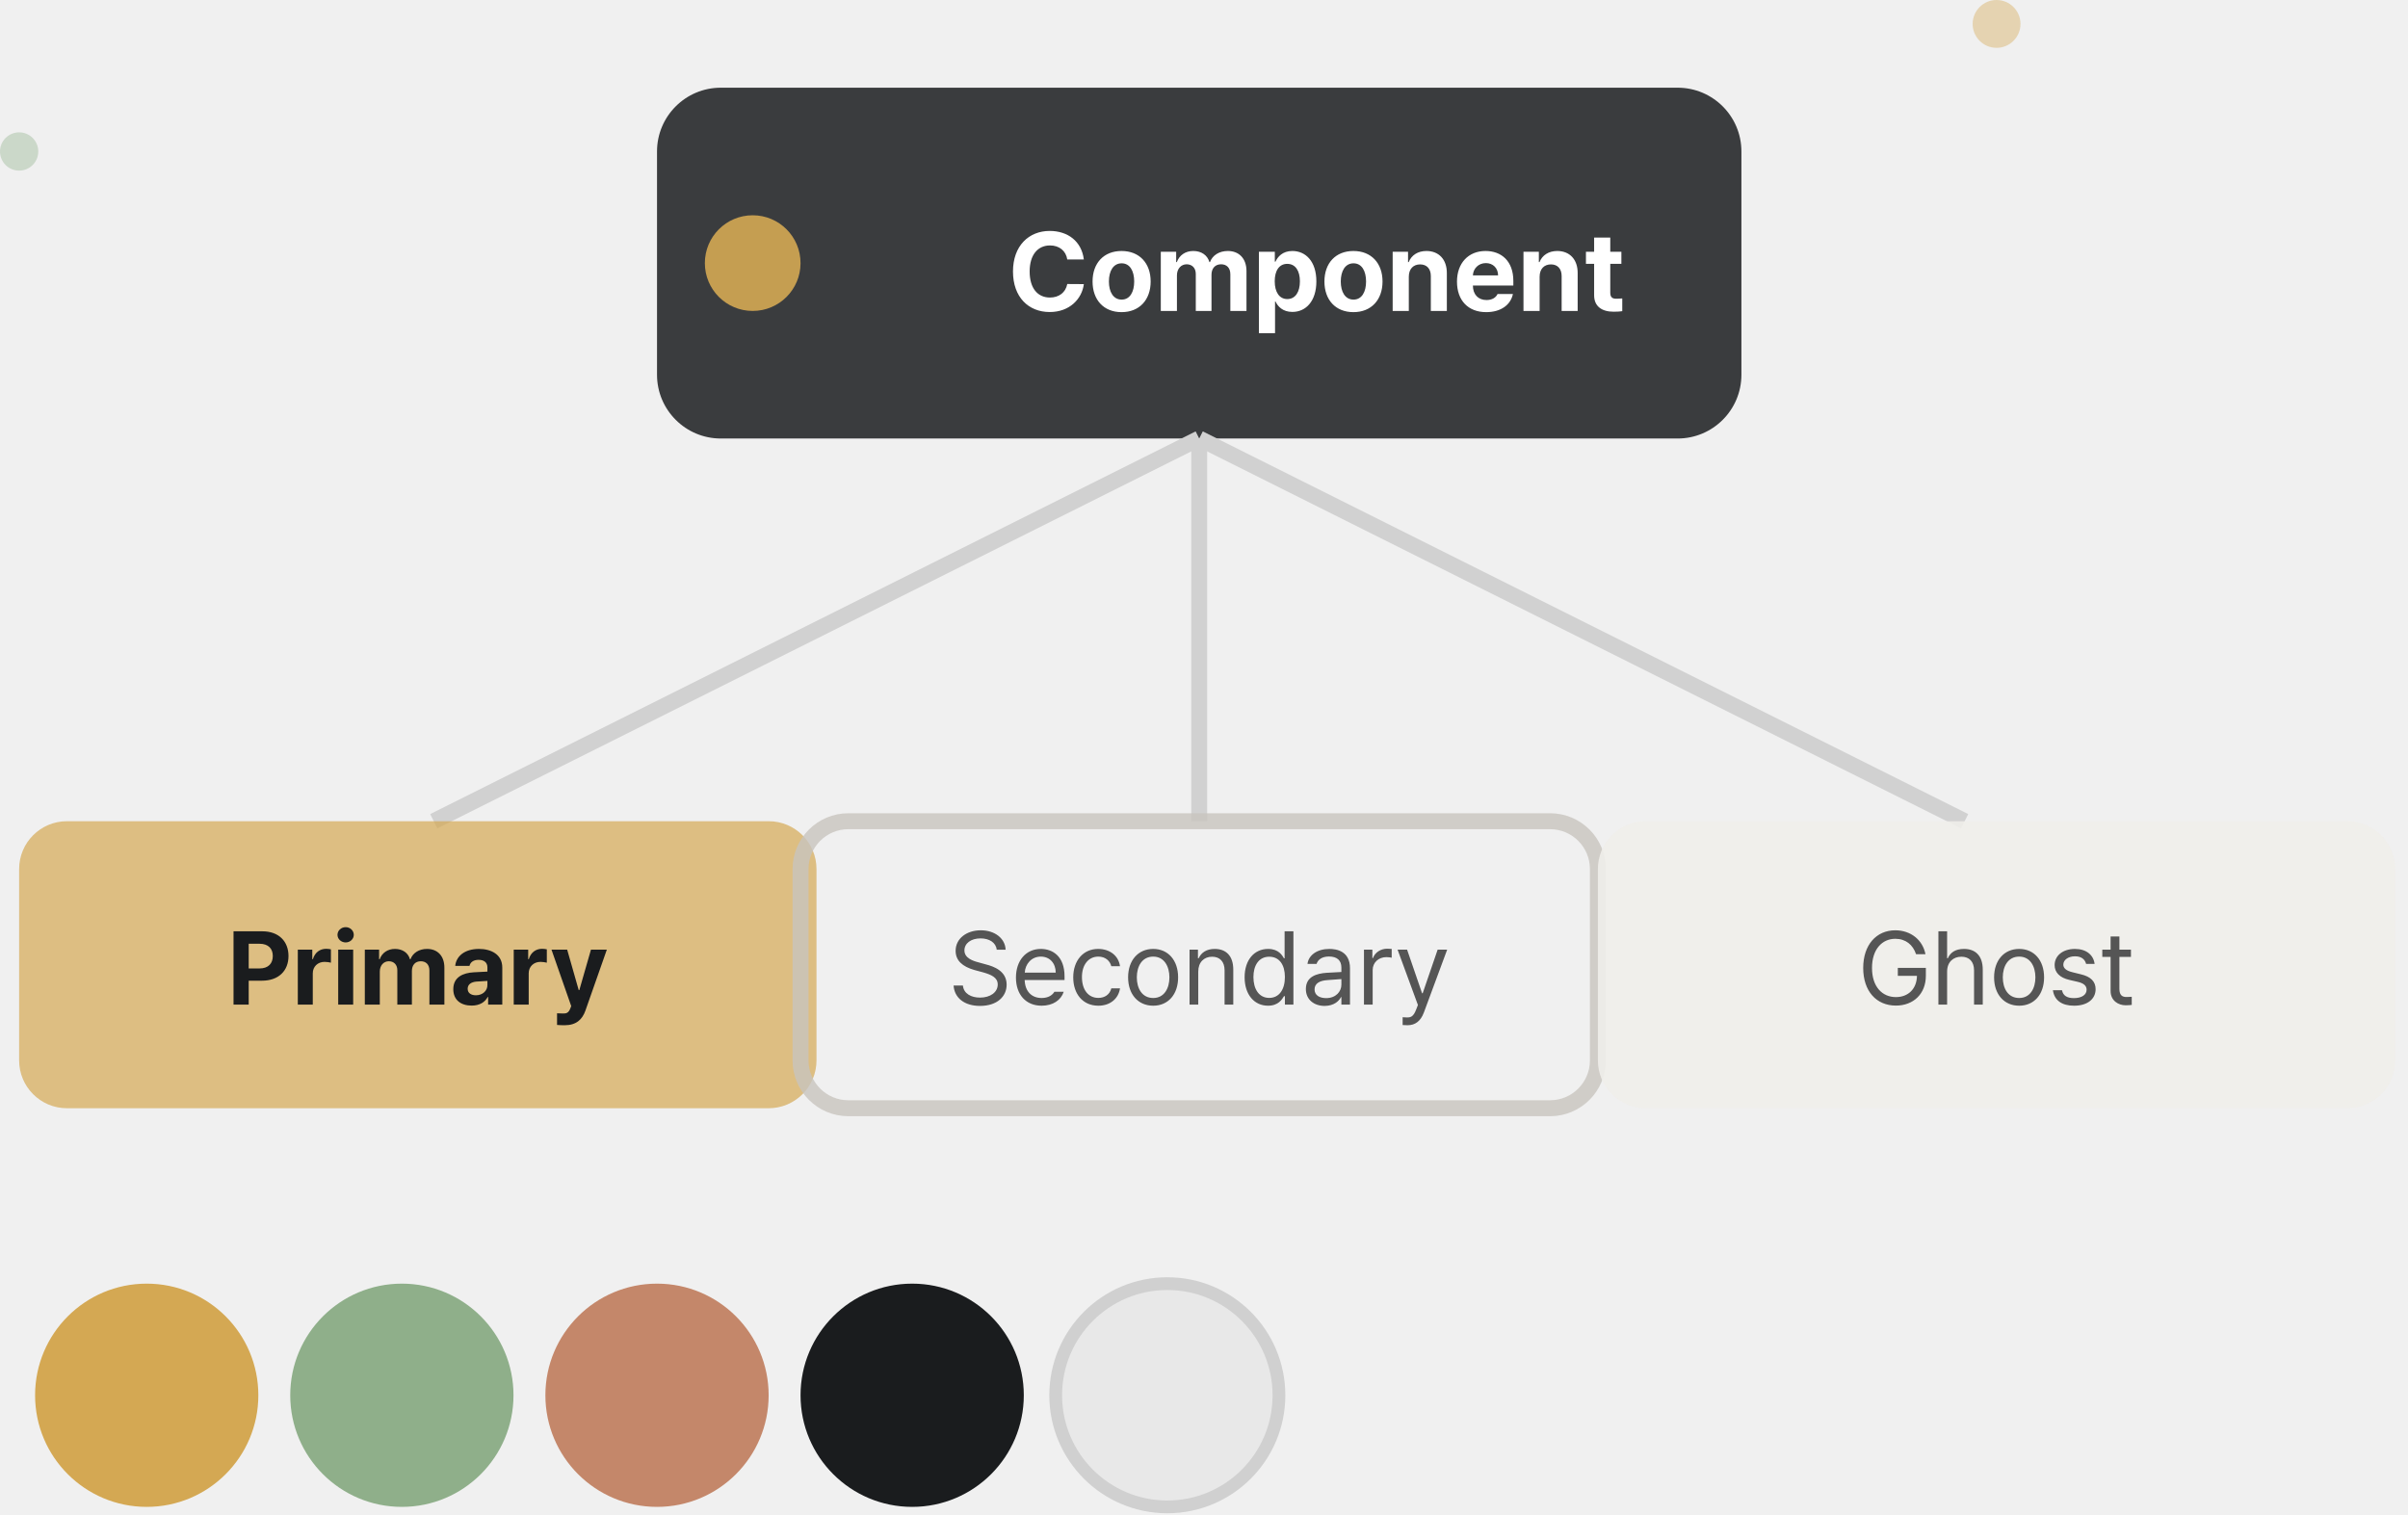
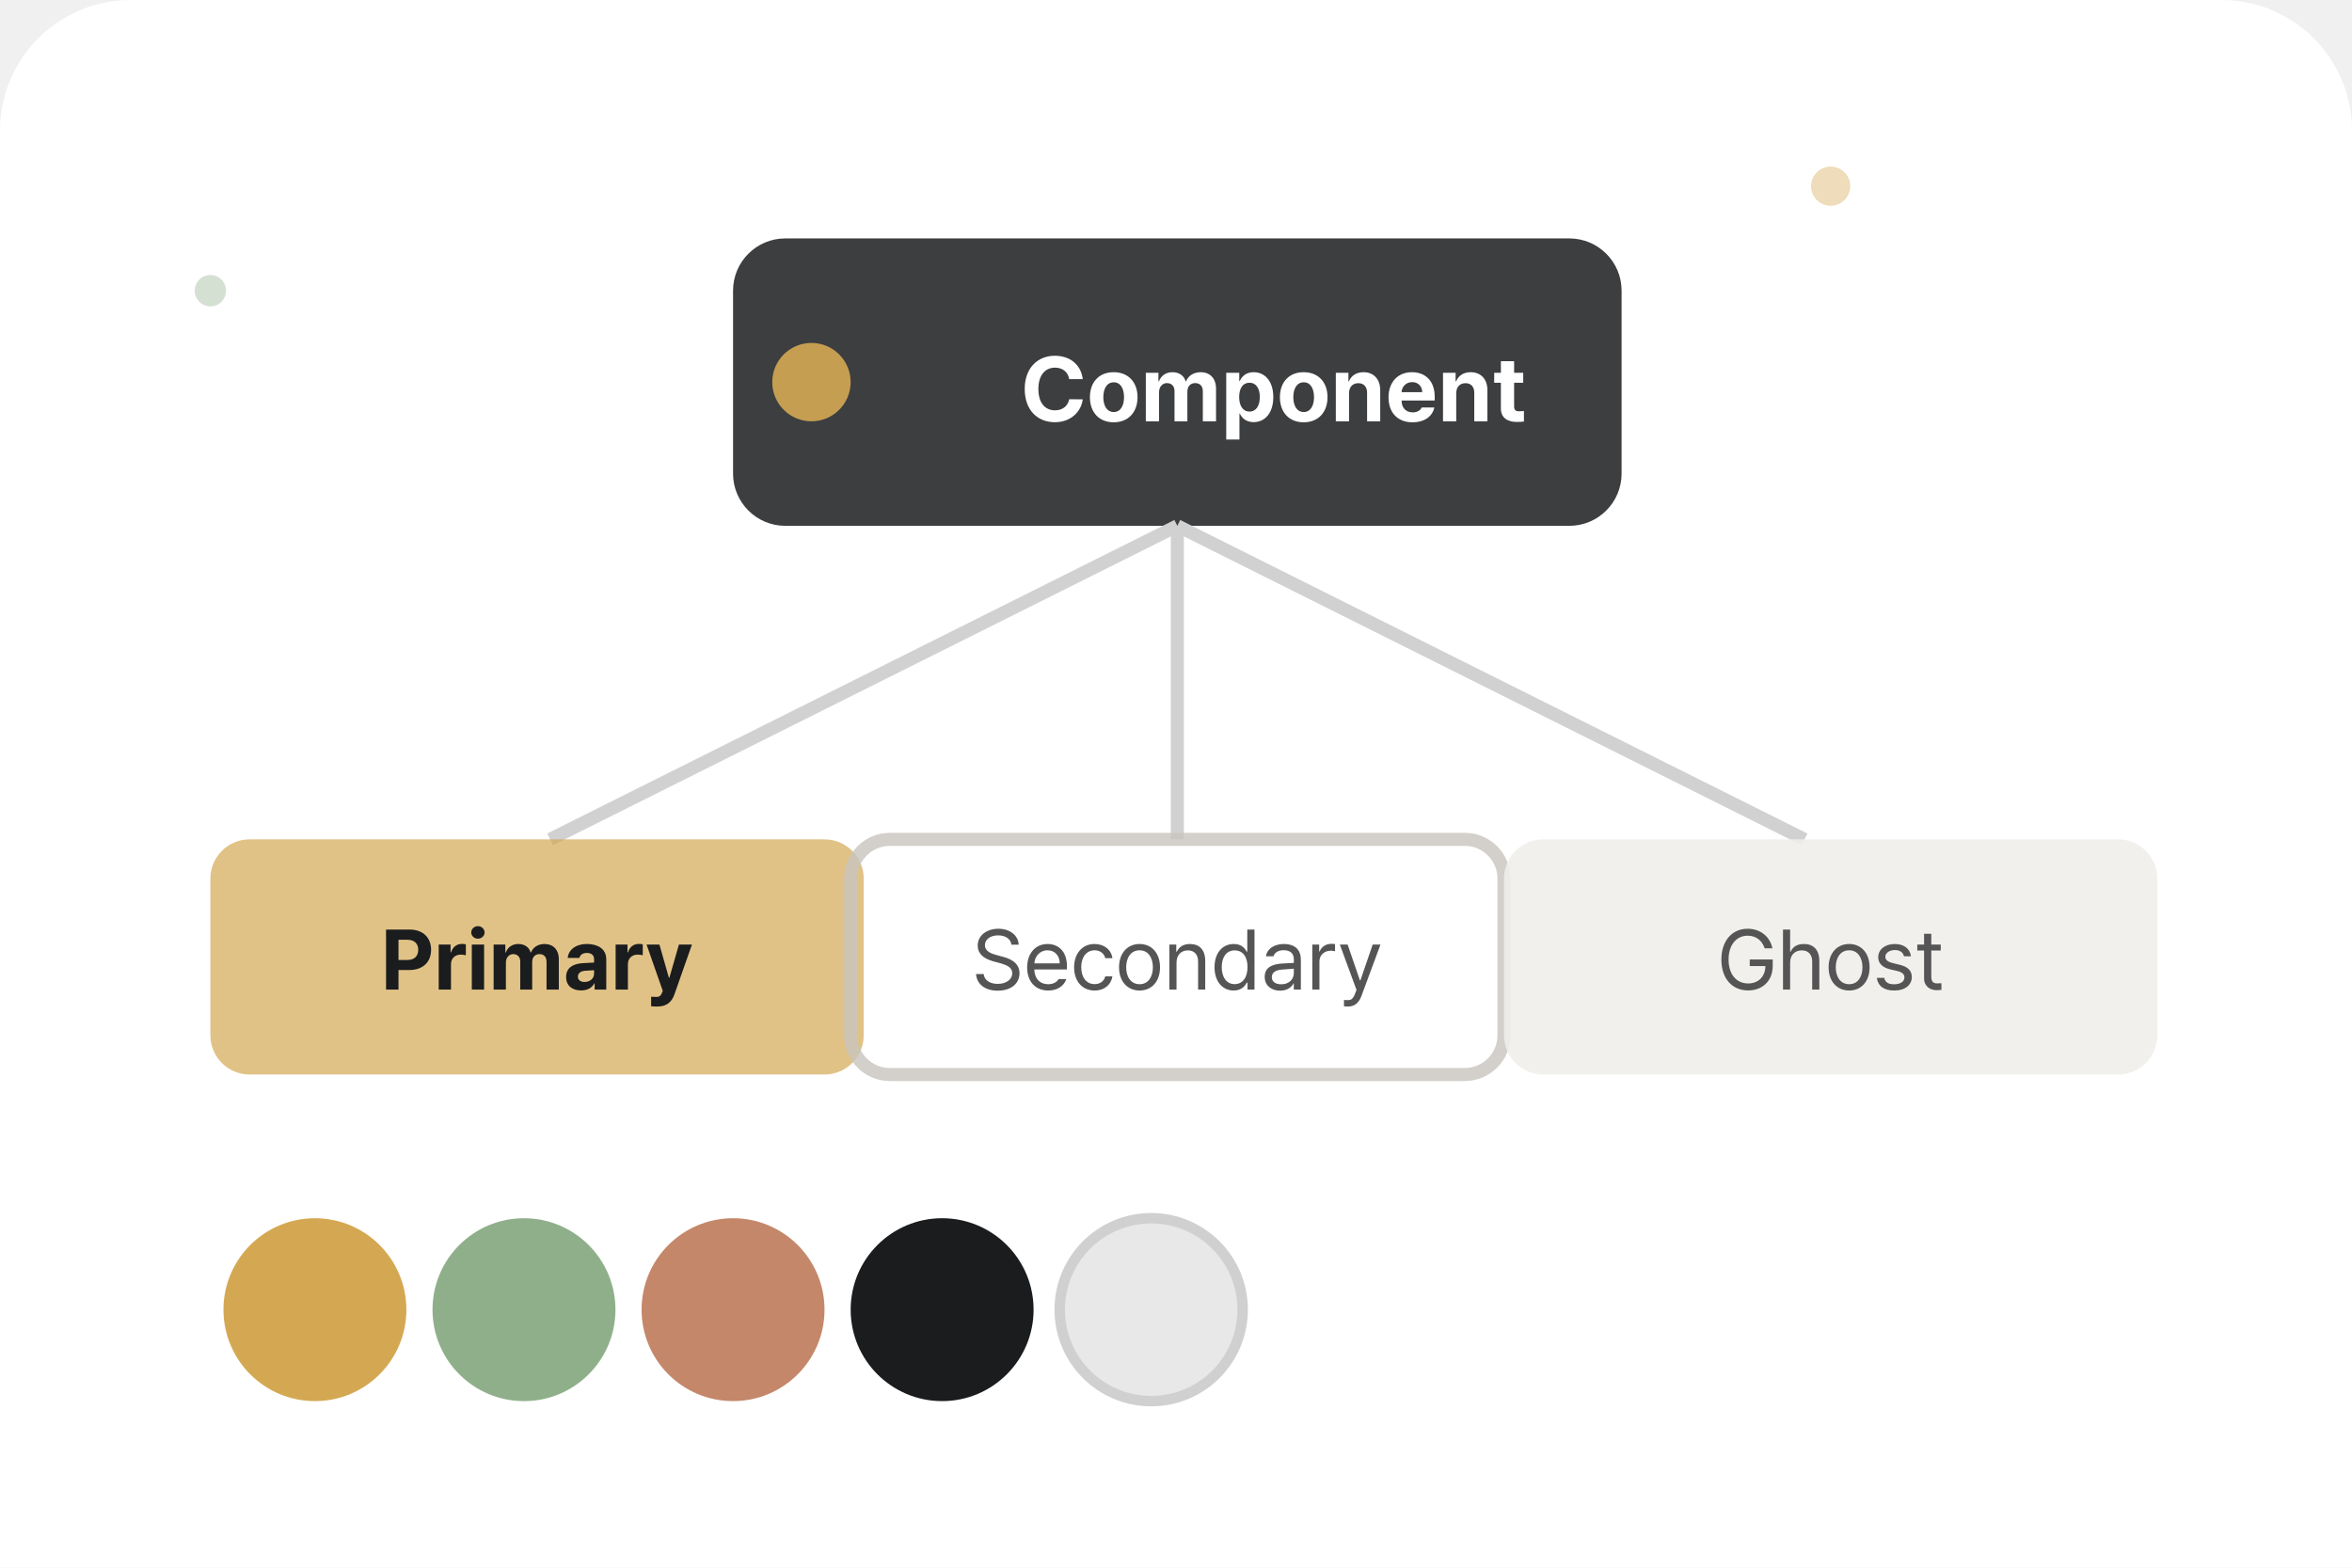
- <svg xmlns="http://www.w3.org/2000/svg" width="151" height="95" viewBox="0 0 151 95" fill="none">
-   <path opacity="0.85" d="M105.2 5.5H45.2C42.991 5.5 41.2 7.291 41.2 9.5V23.5C41.2 25.709 42.991 27.5 45.2 27.5H105.2C107.409 27.5 109.2 25.709 109.2 23.5V9.5C109.2 7.291 107.409 5.5 105.2 5.5Z" fill="#1A1C1E" />
-   <path opacity="0.9" d="M47.2 19.5C48.857 19.5 50.2 18.157 50.2 16.5C50.2 14.843 48.857 13.5 47.2 13.5C45.543 13.5 44.2 14.843 44.2 16.5C44.2 18.157 45.543 19.5 47.2 19.5Z" fill="#D4A853" />
-   <path d="M66.926 16.273C66.844 15.727 66.42 15.392 65.846 15.392C65.073 15.392 64.567 15.986 64.567 17.025C64.567 18.092 65.08 18.659 65.839 18.659C66.406 18.659 66.823 18.345 66.926 17.811L67.965 17.818C67.849 18.734 67.083 19.568 65.825 19.568C64.499 19.568 63.522 18.639 63.522 17.025C63.522 15.412 64.519 14.482 65.825 14.482C66.967 14.482 67.828 15.139 67.965 16.273H66.926ZM70.33 19.575C69.209 19.575 68.512 18.803 68.512 17.654C68.512 16.506 69.209 15.74 70.33 15.74C71.451 15.74 72.155 16.506 72.155 17.654C72.155 18.803 71.451 19.575 70.33 19.575ZM70.337 18.789C70.856 18.789 71.123 18.304 71.123 17.654C71.123 16.998 70.856 16.513 70.337 16.513C69.811 16.513 69.537 16.998 69.537 17.654C69.537 18.304 69.811 18.789 70.337 18.789ZM72.791 19.5V15.788H73.755V16.438H73.796C73.953 16.007 74.329 15.74 74.828 15.74C75.341 15.74 75.717 16.007 75.84 16.438H75.874C76.031 16.014 76.448 15.74 76.995 15.74C77.686 15.74 78.164 16.198 78.164 17.005V19.5H77.152V17.203C77.152 16.779 76.906 16.574 76.571 16.574C76.189 16.574 75.97 16.841 75.97 17.23V19.5H74.985V17.176C74.985 16.807 74.753 16.574 74.411 16.574C74.069 16.574 73.803 16.848 73.803 17.271V19.5H72.791ZM78.943 20.895V15.788H79.941V16.41H79.982C80.119 16.109 80.42 15.74 81.042 15.74C81.862 15.74 82.546 16.376 82.546 17.648C82.546 18.885 81.89 19.561 81.042 19.561C80.434 19.561 80.126 19.213 79.982 18.905H79.955V20.895H78.943ZM79.935 17.641C79.935 18.311 80.222 18.755 80.721 18.755C81.24 18.755 81.514 18.297 81.514 17.641C81.514 16.991 81.24 16.547 80.721 16.547C80.215 16.547 79.935 16.971 79.935 17.641ZM84.87 19.575C83.749 19.575 83.052 18.803 83.052 17.654C83.052 16.506 83.749 15.74 84.87 15.74C85.991 15.74 86.695 16.506 86.695 17.654C86.695 18.803 85.991 19.575 84.87 19.575ZM84.877 18.789C85.397 18.789 85.663 18.304 85.663 17.654C85.663 16.998 85.397 16.513 84.877 16.513C84.351 16.513 84.077 16.998 84.077 17.654C84.077 18.304 84.351 18.789 84.877 18.789ZM88.343 17.354V19.5H87.331V15.788H88.295V16.438H88.336C88.507 16.007 88.903 15.74 89.45 15.74C90.223 15.74 90.735 16.267 90.728 17.135V19.5H89.724V17.312C89.724 16.855 89.471 16.581 89.054 16.581C88.63 16.581 88.343 16.861 88.343 17.354ZM93.196 19.575C92.061 19.575 91.364 18.837 91.364 17.661C91.364 16.513 92.068 15.74 93.155 15.74C94.133 15.74 94.898 16.355 94.898 17.62V17.907H92.362C92.362 18.468 92.697 18.816 93.217 18.816C93.559 18.816 93.805 18.666 93.907 18.44H94.871C94.728 19.124 94.112 19.575 93.196 19.575ZM92.362 17.271H93.941C93.941 16.82 93.627 16.499 93.176 16.499C92.711 16.499 92.379 16.844 92.362 17.271ZM96.546 17.354V19.5H95.534V15.788H96.498V16.438H96.539C96.71 16.007 97.106 15.74 97.653 15.74C98.426 15.74 98.939 16.267 98.932 17.135V19.5H97.927V17.312C97.927 16.855 97.674 16.581 97.257 16.581C96.833 16.581 96.546 16.861 96.546 17.354ZM101.673 15.788V16.547H100.976V18.358C100.976 18.652 101.119 18.727 101.324 18.734C101.427 18.734 101.604 18.727 101.728 18.714V19.514C101.618 19.534 101.44 19.548 101.188 19.548C100.456 19.548 99.957 19.22 99.964 18.502V16.547H99.451V15.788H99.964V14.899H100.976V15.788H101.673Z" fill="white" />
-   <path d="M75.2 27.5L27.2 51.5" stroke="#D1D1D1" />
-   <path d="M75.2 27.5V51.5" stroke="#D1D1D1" />
-   <path d="M75.2 27.5L123.2 51.5" stroke="#D1D1D1" />
-   <path opacity="0.7" d="M48.2 51.5H4.2C2.543 51.5 1.2 52.843 1.2 54.5V66.5C1.2 68.157 2.543 69.5 4.2 69.5H48.2C49.857 69.5 51.2 68.157 51.2 66.5V54.5C51.2 52.843 49.857 51.5 48.2 51.5Z" fill="#D4A853" />
-   <path d="M14.644 63V58.404H16.447C17.494 58.404 18.091 59.045 18.091 59.953C18.091 60.873 17.482 61.502 16.422 61.502H15.596V63H14.644ZM15.596 60.734H16.269C16.834 60.734 17.107 60.416 17.107 59.953C17.107 59.496 16.834 59.185 16.269 59.185H15.596V60.734ZM18.675 63V59.553H19.583V60.15H19.621C19.748 59.725 20.065 59.502 20.452 59.502C20.548 59.502 20.668 59.515 20.751 59.534V60.372C20.662 60.347 20.484 60.321 20.351 60.321C19.925 60.321 19.614 60.62 19.614 61.039V63H18.675ZM21.208 63V59.553H22.147V63H21.208ZM21.677 59.102C21.392 59.102 21.163 58.887 21.163 58.627C21.163 58.36 21.392 58.144 21.677 58.144C21.957 58.144 22.185 58.36 22.185 58.627C22.185 58.887 21.957 59.102 21.677 59.102ZM22.877 63V59.553H23.772V60.156H23.81C23.956 59.756 24.305 59.509 24.769 59.509C25.245 59.509 25.594 59.756 25.708 60.156H25.74C25.886 59.763 26.273 59.509 26.781 59.509C27.422 59.509 27.866 59.934 27.866 60.683V63H26.927V60.867C26.927 60.474 26.698 60.283 26.387 60.283C26.032 60.283 25.829 60.531 25.829 60.893V63H24.915V60.842C24.915 60.499 24.699 60.283 24.382 60.283C24.064 60.283 23.817 60.537 23.817 60.931V63H22.877ZM28.425 62.035C28.425 61.267 29.047 61.013 29.707 60.975C29.955 60.959 30.418 60.937 30.564 60.931V60.651C30.558 60.366 30.361 60.194 30.012 60.194C29.695 60.194 29.491 60.34 29.441 60.575H28.546C28.603 59.978 29.123 59.509 30.037 59.509C30.786 59.509 31.497 59.845 31.497 60.677V63H30.609V62.524H30.583C30.412 62.841 30.088 63.063 29.574 63.063C28.914 63.063 28.425 62.721 28.425 62.035ZM29.326 62.01C29.326 62.276 29.542 62.416 29.841 62.416C30.266 62.416 30.571 62.13 30.564 61.769V61.515C30.421 61.521 30.021 61.543 29.86 61.559C29.536 61.591 29.326 61.743 29.326 62.01ZM32.215 63V59.553H33.122V60.15H33.16C33.287 59.725 33.605 59.502 33.992 59.502C34.087 59.502 34.208 59.515 34.29 59.534V60.372C34.201 60.347 34.024 60.321 33.89 60.321C33.465 60.321 33.154 60.62 33.154 61.039V63H32.215ZM35.407 64.295C35.223 64.295 35.052 64.289 34.931 64.276V63.546C35.052 63.552 35.192 63.559 35.312 63.559C35.496 63.559 35.649 63.54 35.763 63.241L35.82 63.095L34.582 59.553H35.566L36.29 62.092H36.328L37.058 59.553H38.054L36.709 63.381C36.512 63.933 36.138 64.295 35.407 64.295Z" fill="#1A1C1E" />
-   <path opacity="0.8" d="M97.2 51.5H53.2C51.543 51.5 50.2 52.843 50.2 54.5V66.5C50.2 68.157 51.543 69.5 53.2 69.5H97.2C98.857 69.5 100.2 68.157 100.2 66.5V54.5C100.2 52.843 98.857 51.5 97.2 51.5Z" stroke="#C8C4BE" />
-   <path d="M62.502 59.56C62.451 59.109 62.038 58.849 61.486 58.849C60.877 58.849 60.477 59.166 60.477 59.604C60.477 60.086 61.016 60.264 61.365 60.353L61.822 60.48C62.318 60.607 63.124 60.893 63.124 61.749C63.124 62.498 62.521 63.083 61.454 63.083C60.464 63.083 59.848 62.568 59.798 61.807H60.382C60.432 62.321 60.908 62.562 61.454 62.562C62.089 62.562 62.565 62.238 62.565 61.737C62.565 61.292 62.14 61.121 61.657 60.981L61.093 60.829C60.369 60.62 59.925 60.252 59.925 59.629C59.925 58.855 60.617 58.341 61.505 58.341C62.394 58.341 63.035 58.861 63.06 59.56H62.502ZM65.32 63.07C64.323 63.07 63.708 62.365 63.708 61.305C63.708 60.245 64.33 59.509 65.269 59.509C65.993 59.509 66.755 59.953 66.755 61.229V61.458H64.254C64.279 62.188 64.704 62.587 65.32 62.587C65.733 62.587 65.993 62.41 66.12 62.194H66.704C66.539 62.714 66.031 63.07 65.32 63.07ZM64.26 60.994H66.202C66.202 60.416 65.834 59.991 65.269 59.991C64.673 59.991 64.292 60.461 64.26 60.994ZM68.875 63.07C67.897 63.07 67.3 62.327 67.3 61.292C67.3 60.245 67.923 59.509 68.862 59.509C69.598 59.509 70.144 59.94 70.233 60.594H69.687C69.611 60.277 69.332 59.991 68.875 59.991C68.259 59.991 67.846 60.499 67.846 61.273C67.846 62.073 68.246 62.581 68.875 62.581C69.281 62.581 69.592 62.365 69.687 61.984H70.233C70.144 62.6 69.643 63.07 68.875 63.07ZM72.315 63.07C71.376 63.07 70.741 62.365 70.741 61.292C70.741 60.22 71.376 59.509 72.315 59.509C73.248 59.509 73.877 60.22 73.877 61.292C73.877 62.365 73.248 63.07 72.315 63.07ZM72.315 62.587C73.007 62.587 73.331 61.978 73.331 61.292C73.331 60.607 73.007 59.991 72.315 59.991C71.611 59.991 71.287 60.607 71.287 61.292C71.287 61.978 71.611 62.587 72.315 62.587ZM75.14 60.931V63H74.594V59.553H75.121V60.093H75.165C75.33 59.744 75.648 59.509 76.175 59.509C76.873 59.509 77.336 59.934 77.336 60.81V63H76.79V60.848C76.79 60.315 76.498 59.998 76.01 59.998C75.508 59.998 75.14 60.334 75.14 60.931ZM79.513 63.07C78.656 63.07 78.047 62.378 78.047 61.286C78.047 60.194 78.656 59.509 79.52 59.509C80.186 59.509 80.402 59.915 80.516 60.099H80.554V58.404H81.107V63H80.573V62.473H80.516C80.396 62.664 80.174 63.07 79.513 63.07ZM79.59 62.581C80.218 62.581 80.573 62.048 80.573 61.273C80.573 60.512 80.231 59.998 79.59 59.998C78.929 59.998 78.599 60.556 78.599 61.273C78.599 62.01 78.936 62.581 79.59 62.581ZM81.888 62.023C81.888 61.229 82.586 61.051 83.182 61.007C83.401 60.991 83.96 60.962 84.115 60.956V60.677C84.115 60.239 83.855 59.985 83.335 59.985C82.897 59.985 82.636 60.188 82.56 60.448H81.989C82.059 59.896 82.598 59.509 83.36 59.509C83.811 59.509 84.655 59.642 84.655 60.727V63H84.115V62.53H84.09C83.976 62.765 83.658 63.083 83.062 63.083C82.408 63.083 81.888 62.695 81.888 62.023ZM82.433 62.048C82.433 62.41 82.738 62.594 83.157 62.594C83.773 62.594 84.115 62.181 84.115 61.749V61.4L83.246 61.464C82.751 61.496 82.433 61.673 82.433 62.048ZM85.531 63V59.553H86.058V60.08H86.096C86.223 59.731 86.578 59.496 86.985 59.496C87.067 59.496 87.207 59.502 87.27 59.509V60.061C87.232 60.048 87.08 60.023 86.94 60.023C86.445 60.023 86.077 60.366 86.077 60.829V63H85.531ZM88.26 64.295C88.14 64.295 88.026 64.289 87.956 64.282V63.794C88.013 63.8 88.14 63.806 88.222 63.806C88.445 63.806 88.629 63.787 88.813 63.286L88.914 63.025L87.638 59.553H88.235L89.175 62.289H89.213L90.152 59.553H90.749L89.289 63.495C89.086 64.035 88.749 64.295 88.26 64.295Z" fill="#555555" />
-   <path opacity="0.9" d="M147.2 51.5H103.2C101.543 51.5 100.2 52.843 100.2 54.5V66.5C100.2 68.157 101.543 69.5 103.2 69.5H147.2C148.857 69.5 150.2 68.157 150.2 66.5V54.5C150.2 52.843 148.857 51.5 147.2 51.5Z" fill="#F0EEEA" />
-   <path d="M120.151 59.839C119.954 59.248 119.503 58.874 118.849 58.874C118.037 58.874 117.389 59.515 117.389 60.702C117.389 61.889 118.037 62.53 118.887 62.53C119.665 62.53 120.195 62.01 120.208 61.197H119.008V60.696H120.766V61.191C120.766 62.334 119.979 63.063 118.887 63.063C117.662 63.063 116.837 62.156 116.837 60.702C116.837 59.248 117.669 58.341 118.849 58.341C119.821 58.341 120.57 58.95 120.741 59.839H120.151ZM122.099 60.931V63H121.553V58.404H122.099V60.093H122.144C122.302 59.737 122.614 59.509 123.159 59.509C123.864 59.509 124.334 59.928 124.334 60.81V63H123.788V60.848C123.788 60.309 123.49 59.998 122.994 59.998C122.48 59.998 122.099 60.334 122.099 60.931ZM126.619 63.07C125.679 63.07 125.045 62.365 125.045 61.292C125.045 60.22 125.679 59.509 126.619 59.509C127.552 59.509 128.18 60.22 128.18 61.292C128.18 62.365 127.552 63.07 126.619 63.07ZM126.619 62.587C127.311 62.587 127.635 61.978 127.635 61.292C127.635 60.607 127.311 59.991 126.619 59.991C125.914 59.991 125.591 60.607 125.591 61.292C125.591 61.978 125.914 62.587 126.619 62.587ZM130.815 60.448C130.739 60.163 130.523 59.972 130.116 59.972C129.691 59.972 129.386 60.201 129.386 60.493C129.386 60.721 129.571 60.88 129.977 60.975L130.491 61.102C131.107 61.248 131.411 61.553 131.411 62.035C131.411 62.632 130.923 63.07 130.059 63.07C129.285 63.07 128.822 62.727 128.733 62.099H129.304C129.367 62.435 129.615 62.594 130.047 62.594C130.535 62.594 130.846 62.391 130.846 62.067C130.846 61.826 130.675 61.661 130.281 61.572L129.761 61.451C129.158 61.312 128.841 60.981 128.841 60.524C128.841 59.934 129.355 59.509 130.116 59.509C130.827 59.509 131.278 59.89 131.348 60.448H130.815ZM133.627 59.553V60.01H132.903V62.01C132.903 62.454 133.119 62.524 133.354 62.524C133.455 62.524 133.595 62.518 133.677 62.511V63.019C133.595 63.032 133.455 63.044 133.297 63.044C132.84 63.044 132.351 62.759 132.351 62.149V60.01H131.83V59.553H132.351V58.728H132.903V59.553H133.627Z" fill="#555555" />
-   <path d="M9.2 94.5C13.066 94.5 16.2 91.366 16.2 87.5C16.2 83.634 13.066 80.5 9.2 80.5C5.334 80.5 2.2 83.634 2.2 87.5C2.2 91.366 5.334 94.5 9.2 94.5Z" fill="#D4A853" />
-   <path d="M25.2 94.5C29.066 94.5 32.2 91.366 32.2 87.5C32.2 83.634 29.066 80.5 25.2 80.5C21.334 80.5 18.2 83.634 18.2 87.5C18.2 91.366 21.334 94.5 25.2 94.5Z" fill="#8FAF8A" />
-   <path d="M41.2 94.5C45.066 94.5 48.2 91.366 48.2 87.5C48.2 83.634 45.066 80.5 41.2 80.5C37.334 80.5 34.2 83.634 34.2 87.5C34.2 91.366 37.334 94.5 41.2 94.5Z" fill="#C4876A" />
-   <path d="M57.2 94.5C61.066 94.5 64.2 91.366 64.2 87.5C64.2 83.634 61.066 80.5 57.2 80.5C53.334 80.5 50.2 83.634 50.2 87.5C50.2 91.366 53.334 94.5 57.2 94.5Z" fill="#1A1C1E" />
-   <path d="M73.2 94.5C77.066 94.5 80.2 91.366 80.2 87.5C80.2 83.634 77.066 80.5 73.2 80.5C69.334 80.5 66.2 83.634 66.2 87.5C66.2 91.366 69.334 94.5 73.2 94.5Z" fill="#E8E8E8" stroke="#D0D0D0" stroke-width="0.8" />
-   <path opacity="0.4" d="M125.2 3C126.029 3 126.7 2.328 126.7 1.5C126.7 0.672 126.029 0 125.2 0C124.372 0 123.7 0.672 123.7 1.5C123.7 2.328 124.372 3 125.2 3Z" fill="#D4A853" />
-   <path opacity="0.38" d="M1.2 10.7C1.863 10.7 2.4 10.163 2.4 9.5C2.4 8.837 1.863 8.3 1.2 8.3C0.537 8.3 0 8.837 0 9.5C0 10.163 0.537 10.7 1.2 10.7Z" fill="#8FAF8A" />
+ <svg xmlns="http://www.w3.org/2000/svg" width="180" height="120" viewBox="0 0 180 120" fill="none">
+   <path d="M0 10C0 4.477 4.477 0 10 0H170C175.523 0 180 4.477 180 10V120H0V10Z" fill="white" />
+   <path opacity="0.85" d="M120.101 18.25H60.101C57.891 18.25 56.101 20.041 56.101 22.25V36.25C56.101 38.459 57.891 40.25 60.101 40.25H120.101C122.31 40.25 124.101 38.459 124.101 36.25V22.25C124.101 20.041 122.31 18.25 120.101 18.25Z" fill="#1A1C1E" />
+   <path opacity="0.9" d="M62.101 32.25C63.757 32.25 65.101 30.907 65.101 29.25C65.101 27.593 63.757 26.25 62.101 26.25C60.444 26.25 59.101 27.593 59.101 29.25C59.101 30.907 60.444 32.25 62.101 32.25Z" fill="#D4A853" />
+   <path d="M81.826 29.023C81.744 28.477 81.32 28.142 80.746 28.142C79.974 28.142 79.468 28.736 79.468 29.775C79.468 30.842 79.981 31.409 80.739 31.409C81.307 31.409 81.724 31.095 81.826 30.561L82.865 30.568C82.749 31.484 81.983 32.318 80.726 32.318C79.399 32.318 78.422 31.389 78.422 29.775C78.422 28.162 79.42 27.232 80.726 27.232C81.867 27.232 82.728 27.889 82.865 29.023H81.826ZM85.231 32.325C84.109 32.325 83.412 31.553 83.412 30.404C83.412 29.256 84.109 28.49 85.231 28.49C86.352 28.49 87.056 29.256 87.056 30.404C87.056 31.553 86.352 32.325 85.231 32.325ZM85.237 31.539C85.757 31.539 86.023 31.054 86.023 30.404C86.023 29.748 85.757 29.263 85.237 29.263C84.711 29.263 84.438 29.748 84.438 30.404C84.438 31.054 84.711 31.539 85.237 31.539ZM87.691 32.25V28.538H88.655V29.188H88.696C88.853 28.757 89.23 28.49 89.728 28.49C90.241 28.49 90.617 28.757 90.74 29.188H90.774C90.932 28.764 91.349 28.49 91.895 28.49C92.586 28.49 93.064 28.948 93.064 29.755V32.25H92.053V29.953C92.053 29.529 91.807 29.324 91.472 29.324C91.089 29.324 90.87 29.591 90.87 29.98V32.25H89.886V29.926C89.886 29.557 89.653 29.324 89.311 29.324C88.97 29.324 88.703 29.598 88.703 30.021V32.25H87.691ZM93.844 33.645V28.538H94.842V29.16H94.883C95.019 28.859 95.32 28.49 95.942 28.49C96.763 28.49 97.446 29.126 97.446 30.398C97.446 31.635 96.79 32.312 95.942 32.312C95.334 32.312 95.026 31.963 94.883 31.655H94.856V33.645H93.844ZM94.835 30.391C94.835 31.061 95.122 31.505 95.621 31.505C96.141 31.505 96.414 31.047 96.414 30.391C96.414 29.741 96.141 29.297 95.621 29.297C95.115 29.297 94.835 29.721 94.835 30.391ZM99.77 32.325C98.649 32.325 97.952 31.553 97.952 30.404C97.952 29.256 98.649 28.49 99.77 28.49C100.892 28.49 101.596 29.256 101.596 30.404C101.596 31.553 100.892 32.325 99.77 32.325ZM99.777 31.539C100.297 31.539 100.563 31.054 100.563 30.404C100.563 29.748 100.297 29.263 99.777 29.263C99.251 29.263 98.978 29.748 98.978 30.404C98.978 31.054 99.251 31.539 99.777 31.539ZM103.243 30.104V32.25H102.231V28.538H103.195V29.188H103.236C103.407 28.757 103.804 28.49 104.351 28.49C105.123 28.49 105.636 29.017 105.629 29.885V32.25H104.624V30.062C104.624 29.605 104.371 29.331 103.954 29.331C103.53 29.331 103.243 29.611 103.243 30.104ZM108.097 32.325C106.962 32.325 106.265 31.587 106.265 30.411C106.265 29.263 106.969 28.49 108.056 28.49C109.033 28.49 109.799 29.105 109.799 30.37V30.657H107.263C107.263 31.218 107.598 31.566 108.117 31.566C108.459 31.566 108.705 31.416 108.808 31.19H109.771C109.628 31.874 109.013 32.325 108.097 32.325ZM107.263 30.021H108.842C108.842 29.57 108.527 29.249 108.076 29.249C107.611 29.249 107.28 29.594 107.263 30.021ZM111.446 30.104V32.25H110.435V28.538H111.398V29.188H111.439C111.61 28.757 112.007 28.49 112.554 28.49C113.326 28.49 113.839 29.017 113.832 29.885V32.25H112.827V30.062C112.827 29.605 112.574 29.331 112.157 29.331C111.733 29.331 111.446 29.611 111.446 30.104ZM116.573 28.538V29.297H115.876V31.108C115.876 31.402 116.02 31.477 116.225 31.484C116.327 31.484 116.505 31.477 116.628 31.464V32.264C116.519 32.284 116.341 32.298 116.088 32.298C115.356 32.298 114.857 31.97 114.864 31.252V29.297H114.352V28.538H114.864V27.649H115.876V28.538H116.573Z" fill="white" />
+   <path d="M90.101 40.25L42.101 64.25" stroke="#D1D1D1" />
+   <path d="M90.101 40.25V64.25" stroke="#D1D1D1" />
+   <path d="M90.101 40.25L138.101 64.25" stroke="#D1D1D1" />
+   <path opacity="0.7" d="M63.101 64.25H19.101C17.444 64.25 16.101 65.593 16.101 67.25V79.25C16.101 80.907 17.444 82.25 19.101 82.25H63.101C64.757 82.25 66.101 80.907 66.101 79.25V67.25C66.101 65.593 64.757 64.25 63.101 64.25Z" fill="#D4A853" />
+   <path d="M29.545 75.75V71.154H31.347C32.395 71.154 32.992 71.795 32.992 72.703C32.992 73.624 32.382 74.252 31.322 74.252H30.497V75.75H29.545ZM30.497 73.484H31.17C31.735 73.484 32.008 73.166 32.008 72.703C32.008 72.246 31.735 71.935 31.17 71.935H30.497V73.484ZM33.575 75.75V72.303H34.483V72.9H34.521C34.648 72.475 34.966 72.252 35.353 72.252C35.448 72.252 35.569 72.265 35.651 72.284V73.122C35.562 73.097 35.385 73.071 35.251 73.071C34.826 73.071 34.515 73.37 34.515 73.789V75.75H33.575ZM36.108 75.75V72.303H37.048V75.75H36.108ZM36.578 71.853C36.292 71.853 36.064 71.637 36.064 71.376C36.064 71.11 36.292 70.894 36.578 70.894C36.857 70.894 37.086 71.11 37.086 71.376C37.086 71.637 36.857 71.853 36.578 71.853ZM37.778 75.75V72.303H38.673V72.906H38.711C38.857 72.506 39.206 72.259 39.669 72.259C40.145 72.259 40.494 72.506 40.609 72.906H40.64C40.786 72.513 41.174 72.259 41.681 72.259C42.322 72.259 42.767 72.684 42.767 73.433V75.75H41.827V73.617C41.827 73.224 41.599 73.033 41.288 73.033C40.932 73.033 40.729 73.281 40.729 73.643V75.75H39.815V73.592C39.815 73.249 39.599 73.033 39.282 73.033C38.965 73.033 38.717 73.287 38.717 73.681V75.75H37.778ZM43.325 74.785C43.325 74.017 43.947 73.763 44.608 73.725C44.855 73.709 45.319 73.687 45.465 73.681V73.401C45.458 73.116 45.261 72.944 44.912 72.944C44.595 72.944 44.392 73.09 44.341 73.325H43.446C43.503 72.728 44.024 72.259 44.938 72.259C45.687 72.259 46.398 72.595 46.398 73.427V75.75H45.509V75.274H45.484C45.312 75.591 44.989 75.814 44.474 75.814C43.814 75.814 43.325 75.471 43.325 74.785ZM44.227 74.76C44.227 75.026 44.443 75.166 44.741 75.166C45.166 75.166 45.471 74.88 45.465 74.519V74.265C45.322 74.271 44.922 74.293 44.76 74.309C44.436 74.341 44.227 74.493 44.227 74.76ZM47.115 75.75V72.303H48.023V72.9H48.061C48.188 72.475 48.505 72.252 48.892 72.252C48.987 72.252 49.108 72.265 49.191 72.284V73.122C49.102 73.097 48.924 73.071 48.791 73.071C48.365 73.071 48.054 73.37 48.054 73.789V75.75H47.115ZM50.308 77.045C50.124 77.045 49.952 77.039 49.832 77.026V76.296C49.952 76.302 50.092 76.309 50.213 76.309C50.397 76.309 50.549 76.29 50.663 75.991L50.721 75.845L49.483 72.303H50.467L51.19 74.842H51.228L51.958 72.303H52.955L51.609 76.131C51.412 76.683 51.038 77.045 50.308 77.045Z" fill="#1A1C1E" />
+   <path opacity="0.8" d="M112.101 64.25H68.101C66.444 64.25 65.101 65.593 65.101 67.25V79.25C65.101 80.907 66.444 82.25 68.101 82.25H112.101C113.757 82.25 115.101 80.907 115.101 79.25V67.25C115.101 65.593 113.757 64.25 112.101 64.25Z" stroke="#C8C4BE" />
+   <path d="M77.402 72.31C77.351 71.859 76.939 71.599 76.386 71.599C75.777 71.599 75.377 71.916 75.377 72.354C75.377 72.836 75.917 73.014 76.266 73.103L76.723 73.23C77.218 73.357 78.024 73.643 78.024 74.499C78.024 75.249 77.421 75.832 76.355 75.832C75.365 75.832 74.749 75.318 74.698 74.557H75.282C75.333 75.071 75.809 75.312 76.355 75.312C76.99 75.312 77.466 74.988 77.466 74.487C77.466 74.043 77.04 73.871 76.558 73.731L75.993 73.579C75.269 73.37 74.825 73.001 74.825 72.379C74.825 71.605 75.517 71.091 76.406 71.091C77.294 71.091 77.935 71.611 77.961 72.31H77.402ZM80.221 75.82C79.224 75.82 78.608 75.115 78.608 74.055C78.608 72.995 79.23 72.259 80.17 72.259C80.893 72.259 81.655 72.703 81.655 73.979V74.207H79.154C79.179 74.938 79.605 75.337 80.221 75.337C80.633 75.337 80.893 75.16 81.02 74.944H81.604C81.439 75.464 80.931 75.82 80.221 75.82ZM79.16 73.744H81.103C81.103 73.166 80.735 72.741 80.17 72.741C79.573 72.741 79.192 73.211 79.16 73.744ZM83.775 75.82C82.798 75.82 82.201 75.077 82.201 74.043C82.201 72.995 82.823 72.259 83.763 72.259C84.499 72.259 85.045 72.69 85.133 73.344H84.588C84.511 73.027 84.232 72.741 83.775 72.741C83.159 72.741 82.747 73.249 82.747 74.023C82.747 74.823 83.147 75.331 83.775 75.331C84.181 75.331 84.492 75.115 84.588 74.734H85.133C85.045 75.35 84.543 75.82 83.775 75.82ZM87.216 75.82C86.276 75.82 85.641 75.115 85.641 74.043C85.641 72.97 86.276 72.259 87.216 72.259C88.149 72.259 88.777 72.97 88.777 74.043C88.777 75.115 88.149 75.82 87.216 75.82ZM87.216 75.337C87.907 75.337 88.231 74.728 88.231 74.043C88.231 73.357 87.907 72.741 87.216 72.741C86.511 72.741 86.187 73.357 86.187 74.043C86.187 74.728 86.511 75.337 87.216 75.337ZM90.04 73.681V75.75H89.494V72.303H90.021V72.843H90.066C90.231 72.494 90.548 72.259 91.075 72.259C91.773 72.259 92.237 72.684 92.237 73.56V75.75H91.691V73.598C91.691 73.065 91.399 72.748 90.91 72.748C90.408 72.748 90.04 73.084 90.04 73.681ZM94.414 75.82C93.557 75.82 92.948 75.128 92.948 74.036C92.948 72.944 93.557 72.259 94.42 72.259C95.087 72.259 95.302 72.665 95.417 72.849H95.455V71.154H96.007V75.75H95.474V75.223H95.417C95.296 75.414 95.074 75.82 94.414 75.82ZM94.49 75.331C95.118 75.331 95.474 74.798 95.474 74.023C95.474 73.262 95.131 72.748 94.49 72.748C93.83 72.748 93.5 73.306 93.5 74.023C93.5 74.76 93.836 75.331 94.49 75.331ZM96.788 74.772C96.788 73.979 97.486 73.801 98.083 73.757C98.302 73.741 98.86 73.712 99.016 73.706V73.427C99.016 72.989 98.756 72.735 98.235 72.735C97.797 72.735 97.537 72.938 97.461 73.198H96.889C96.959 72.646 97.499 72.259 98.26 72.259C98.711 72.259 99.555 72.392 99.555 73.478V75.75H99.016V75.28H98.99C98.876 75.515 98.559 75.832 97.962 75.832C97.308 75.832 96.788 75.445 96.788 74.772ZM97.334 74.798C97.334 75.16 97.638 75.344 98.057 75.344C98.673 75.344 99.016 74.931 99.016 74.499V74.15L98.146 74.214C97.651 74.246 97.334 74.423 97.334 74.798ZM100.431 75.75V72.303H100.958V72.83H100.996C101.123 72.481 101.479 72.246 101.885 72.246C101.968 72.246 102.107 72.252 102.171 72.259V72.811C102.133 72.798 101.98 72.773 101.841 72.773C101.345 72.773 100.977 73.116 100.977 73.579V75.75H100.431ZM103.161 77.045C103.04 77.045 102.926 77.039 102.856 77.032V76.543C102.913 76.55 103.04 76.556 103.123 76.556C103.345 76.556 103.529 76.537 103.713 76.036L103.815 75.775L102.539 72.303H103.135L104.075 75.039H104.113L105.052 72.303H105.649L104.189 76.245C103.986 76.785 103.65 77.045 103.161 77.045Z" fill="#555555" />
+   <path opacity="0.9" d="M162.101 64.25H118.101C116.444 64.25 115.101 65.593 115.101 67.25V79.25C115.101 80.907 116.444 82.25 118.101 82.25H162.101C163.757 82.25 165.101 80.907 165.101 79.25V67.25C165.101 65.593 163.757 64.25 162.101 64.25Z" fill="#F0EEEA" />
+   <path d="M135.051 72.589C134.854 71.999 134.404 71.624 133.75 71.624C132.937 71.624 132.29 72.265 132.29 73.452C132.29 74.639 132.937 75.28 133.788 75.28C134.565 75.28 135.095 74.76 135.108 73.947H133.908V73.446H135.667V73.941C135.667 75.084 134.88 75.814 133.788 75.814C132.563 75.814 131.738 74.906 131.738 73.452C131.738 71.999 132.569 71.091 133.75 71.091C134.721 71.091 135.47 71.7 135.641 72.589H135.051ZM137 73.681V75.75H136.454V71.154H137V72.843H137.044C137.203 72.487 137.514 72.259 138.06 72.259C138.764 72.259 139.234 72.678 139.234 73.56V75.75H138.688V73.598C138.688 73.059 138.39 72.748 137.895 72.748C137.381 72.748 137 73.084 137 73.681ZM141.519 75.82C140.58 75.82 139.945 75.115 139.945 74.043C139.945 72.97 140.58 72.259 141.519 72.259C142.452 72.259 143.081 72.97 143.081 74.043C143.081 75.115 142.452 75.82 141.519 75.82ZM141.519 75.337C142.211 75.337 142.535 74.728 142.535 74.043C142.535 73.357 142.211 72.741 141.519 72.741C140.815 72.741 140.491 73.357 140.491 74.043C140.491 74.728 140.815 75.337 141.519 75.337ZM145.715 73.198C145.639 72.913 145.423 72.722 145.017 72.722C144.592 72.722 144.287 72.951 144.287 73.243C144.287 73.471 144.471 73.63 144.877 73.725L145.391 73.852C146.007 73.998 146.312 74.303 146.312 74.785C146.312 75.382 145.823 75.82 144.96 75.82C144.185 75.82 143.722 75.477 143.633 74.849H144.204C144.268 75.185 144.515 75.344 144.947 75.344C145.436 75.344 145.747 75.141 145.747 74.817C145.747 74.576 145.575 74.411 145.182 74.322L144.661 74.201C144.058 74.061 143.741 73.731 143.741 73.274C143.741 72.684 144.255 72.259 145.017 72.259C145.728 72.259 146.178 72.64 146.248 73.198H145.715ZM148.527 72.303V72.76H147.803V74.76C147.803 75.204 148.019 75.274 148.254 75.274C148.356 75.274 148.495 75.268 148.578 75.261V75.769C148.495 75.782 148.356 75.794 148.197 75.794C147.74 75.794 147.251 75.509 147.251 74.899V72.76H146.731V72.303H147.251V71.478H147.803V72.303H148.527Z" fill="#555555" />
+   <path d="M24.101 107.25C27.967 107.25 31.101 104.116 31.101 100.25C31.101 96.384 27.967 93.25 24.101 93.25C20.235 93.25 17.101 96.384 17.101 100.25C17.101 104.116 20.235 107.25 24.101 107.25Z" fill="#D4A853" />
+   <path d="M40.101 107.25C43.967 107.25 47.101 104.116 47.101 100.25C47.101 96.384 43.967 93.25 40.101 93.25C36.235 93.25 33.101 96.384 33.101 100.25C33.101 104.116 36.235 107.25 40.101 107.25Z" fill="#8FAF8A" />
+   <path d="M56.101 107.25C59.967 107.25 63.101 104.116 63.101 100.25C63.101 96.384 59.967 93.25 56.101 93.25C52.235 93.25 49.101 96.384 49.101 100.25C49.101 104.116 52.235 107.25 56.101 107.25Z" fill="#C4876A" />
+   <path d="M72.101 107.25C75.967 107.25 79.101 104.116 79.101 100.25C79.101 96.384 75.967 93.25 72.101 93.25C68.235 93.25 65.101 96.384 65.101 100.25C65.101 104.116 68.235 107.25 72.101 107.25Z" fill="#1A1C1E" />
+   <path d="M88.101 107.25C91.967 107.25 95.101 104.116 95.101 100.25C95.101 96.384 91.967 93.25 88.101 93.25C84.235 93.25 81.101 96.384 81.101 100.25C81.101 104.116 84.235 107.25 88.101 107.25Z" fill="#E8E8E8" stroke="#D0D0D0" stroke-width="0.8" />
+   <path opacity="0.4" d="M140.101 15.75C140.929 15.75 141.601 15.078 141.601 14.25C141.601 13.422 140.929 12.75 140.101 12.75C139.272 12.75 138.601 13.422 138.601 14.25C138.601 15.078 139.272 15.75 140.101 15.75Z" fill="#D4A853" />
+   <path opacity="0.38" d="M16.1 23.45C16.763 23.45 17.3 22.913 17.3 22.25C17.3 21.587 16.763 21.05 16.1 21.05C15.438 21.05 14.9 21.587 14.9 22.25C14.9 22.913 15.438 23.45 16.1 23.45Z" fill="#8FAF8A" />
</svg>
